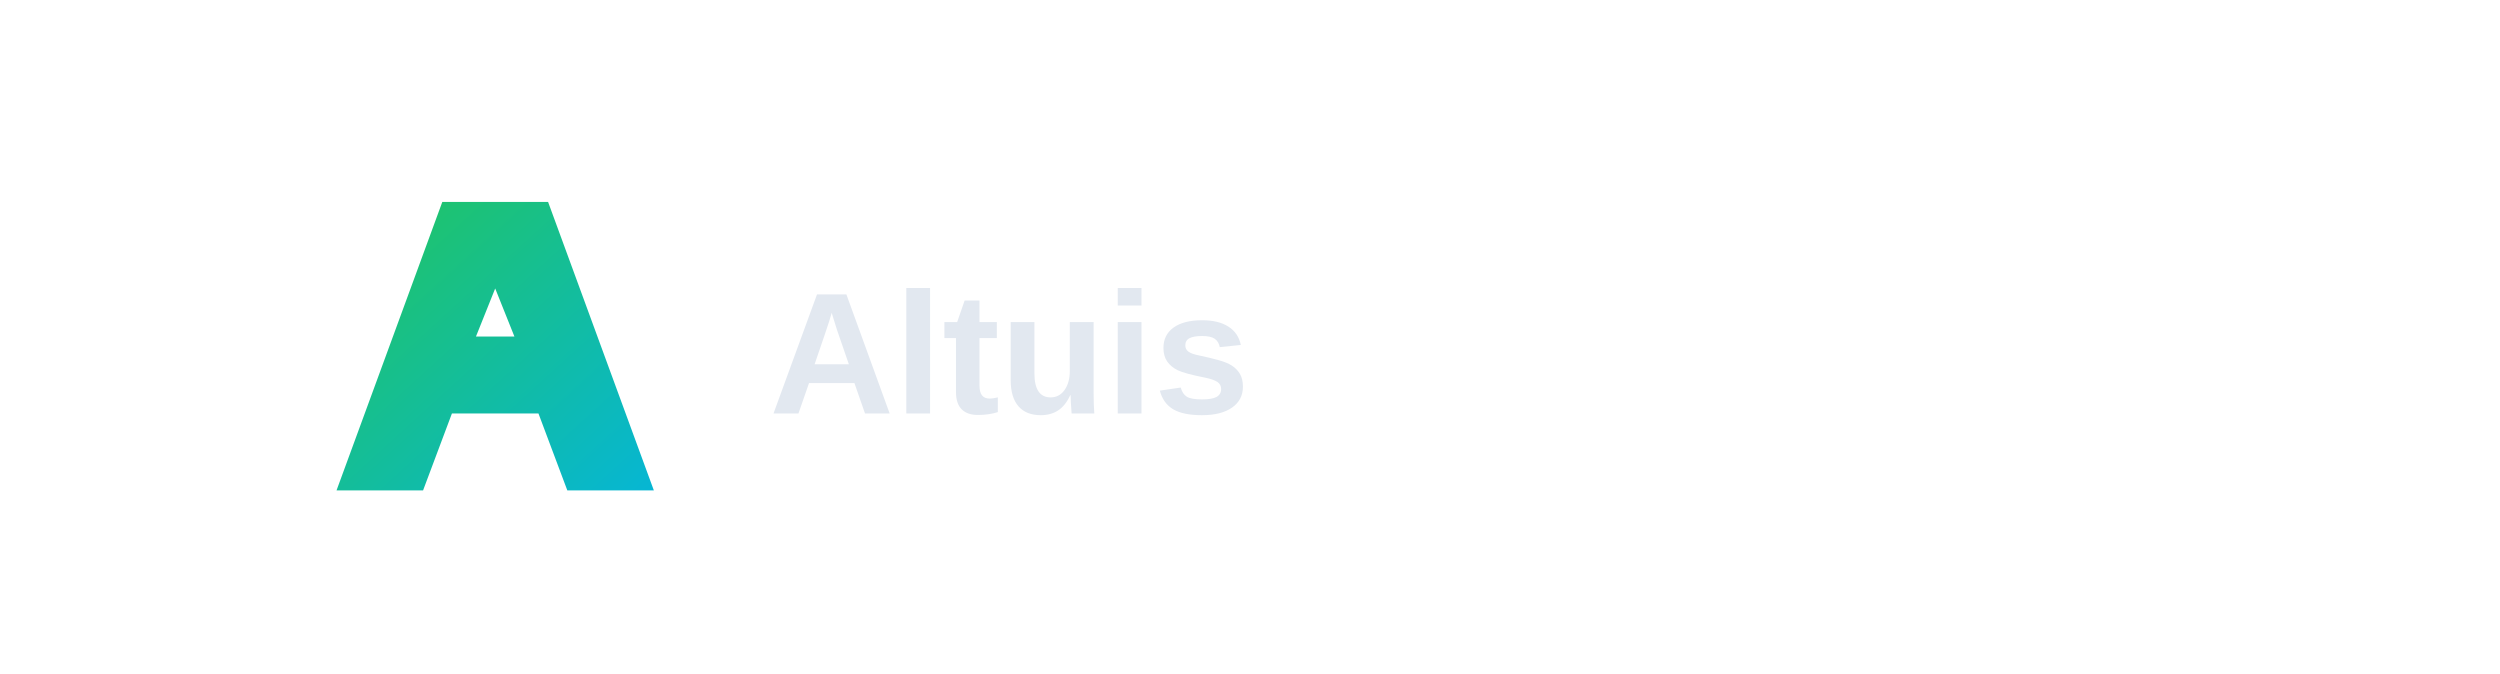
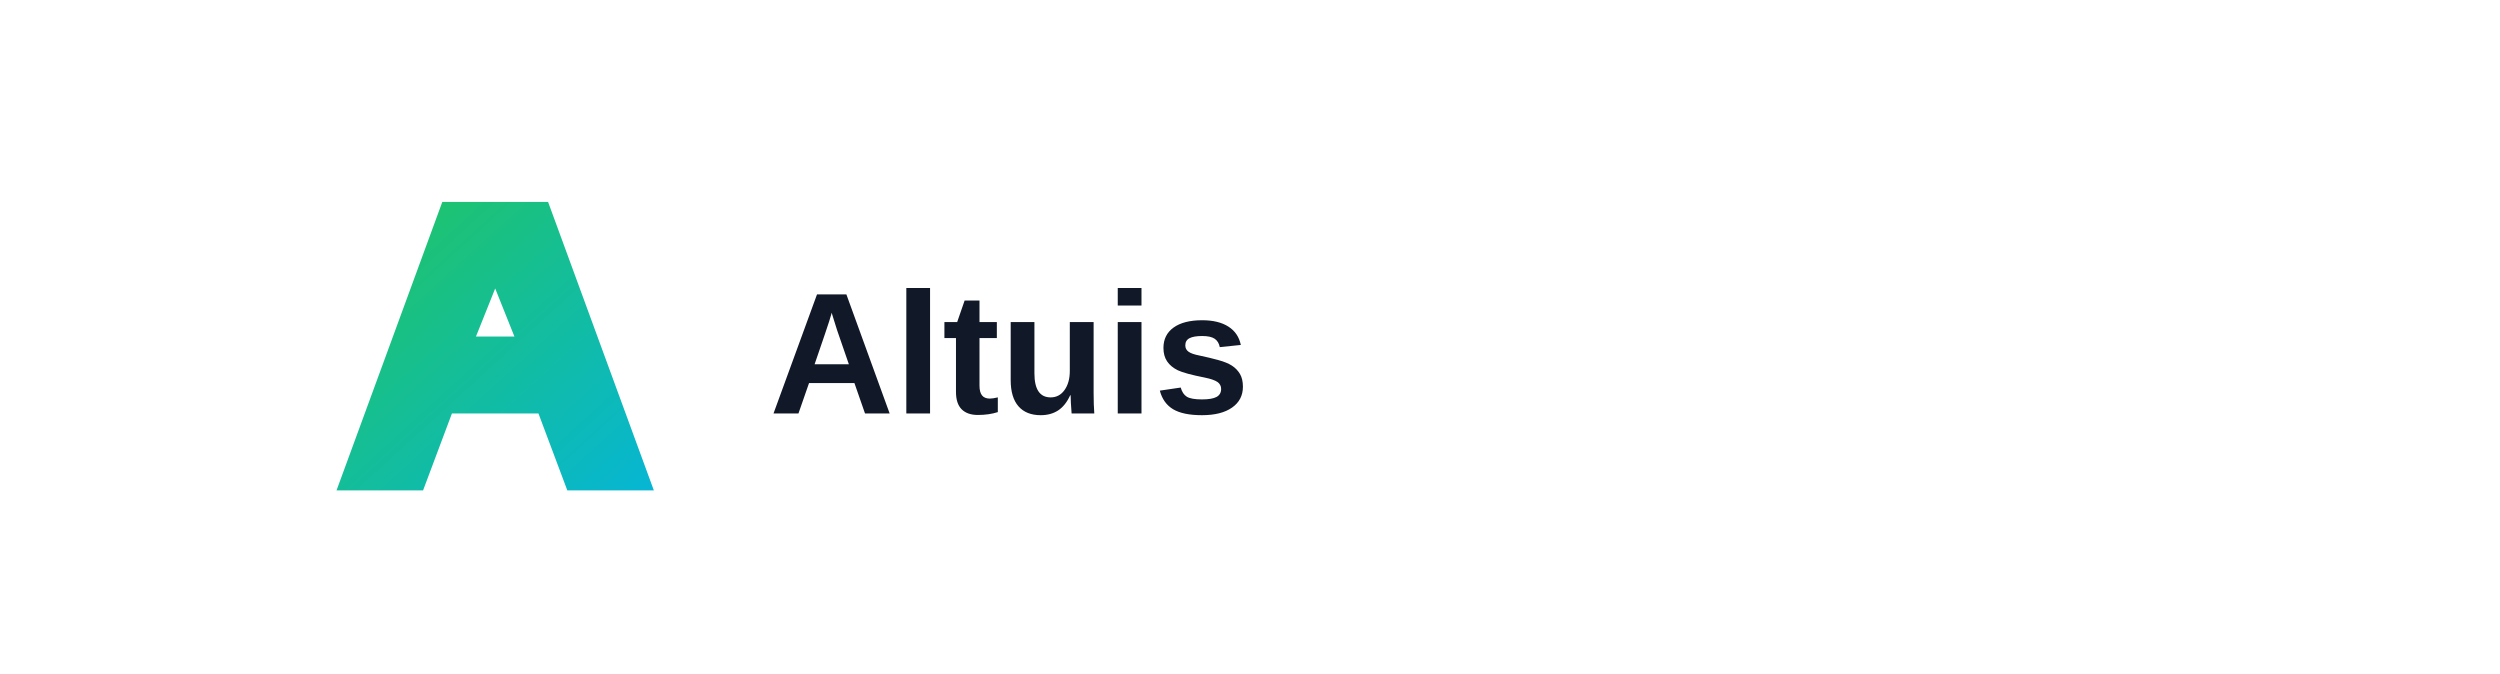
<svg xmlns="http://www.w3.org/2000/svg" width="520" height="140" viewBox="0 0 520 140" role="img" aria-label="Altuis">
  <defs>
    <linearGradient id="ag" x1="0" y1="0" x2="1" y2="1">
      <stop offset="0" stop-color="#22c55e" />
      <stop offset="1" stop-color="#06b6d4" />
    </linearGradient>
  </defs>
-   <rect width="520" height="140" fill="transparent" />
  <g transform="translate(70,42)">
    <path d="M22 0 L44 0 L66 60 L48 60 L42 44 L24 44 L18 60 L0 60 Z M29 28 L37 28 L33 18 Z" fill="url(#ag)" />
-     <text x="90" y="44" fill="#e2e8f0" font-family="Poppins, Segoe UI, Arial, sans-serif" font-size="36" font-weight="700">Altuis</text>
+     <text x="90" y="44" fill="#111827" font-family="Poppins, Segoe UI, Arial, sans-serif" font-size="36" font-weight="700">Altuis</text>
  </g>
</svg>
